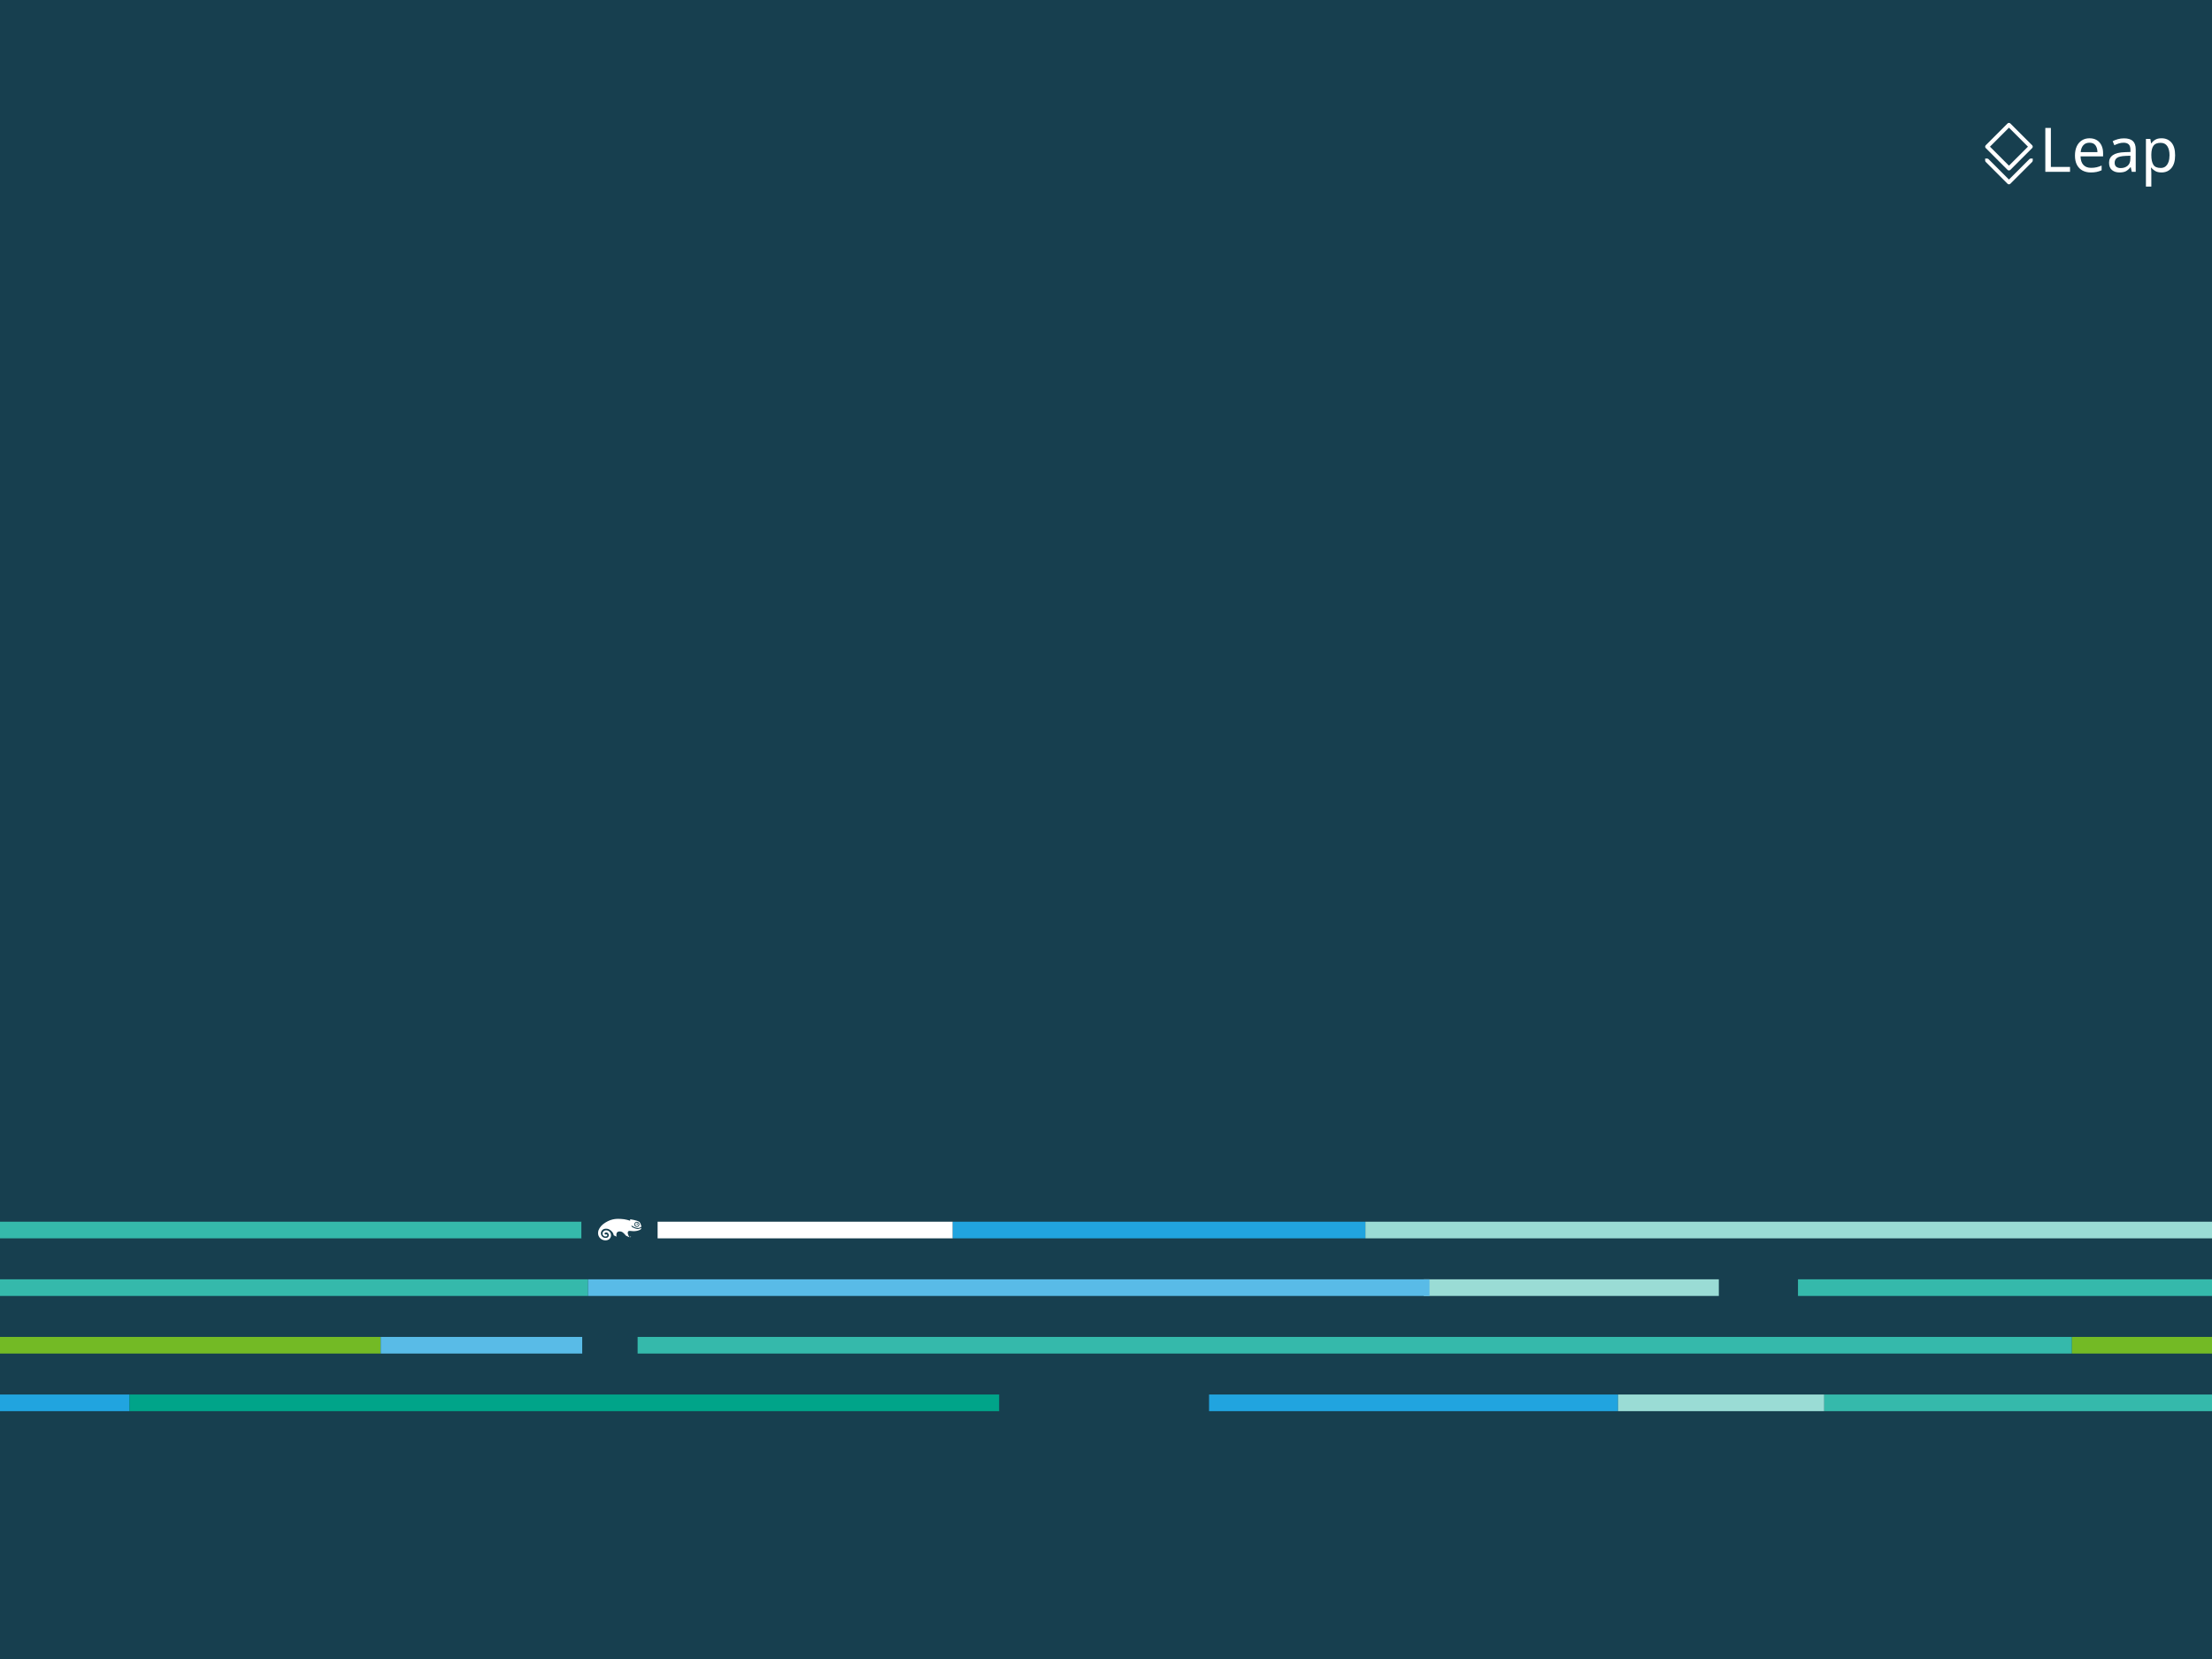
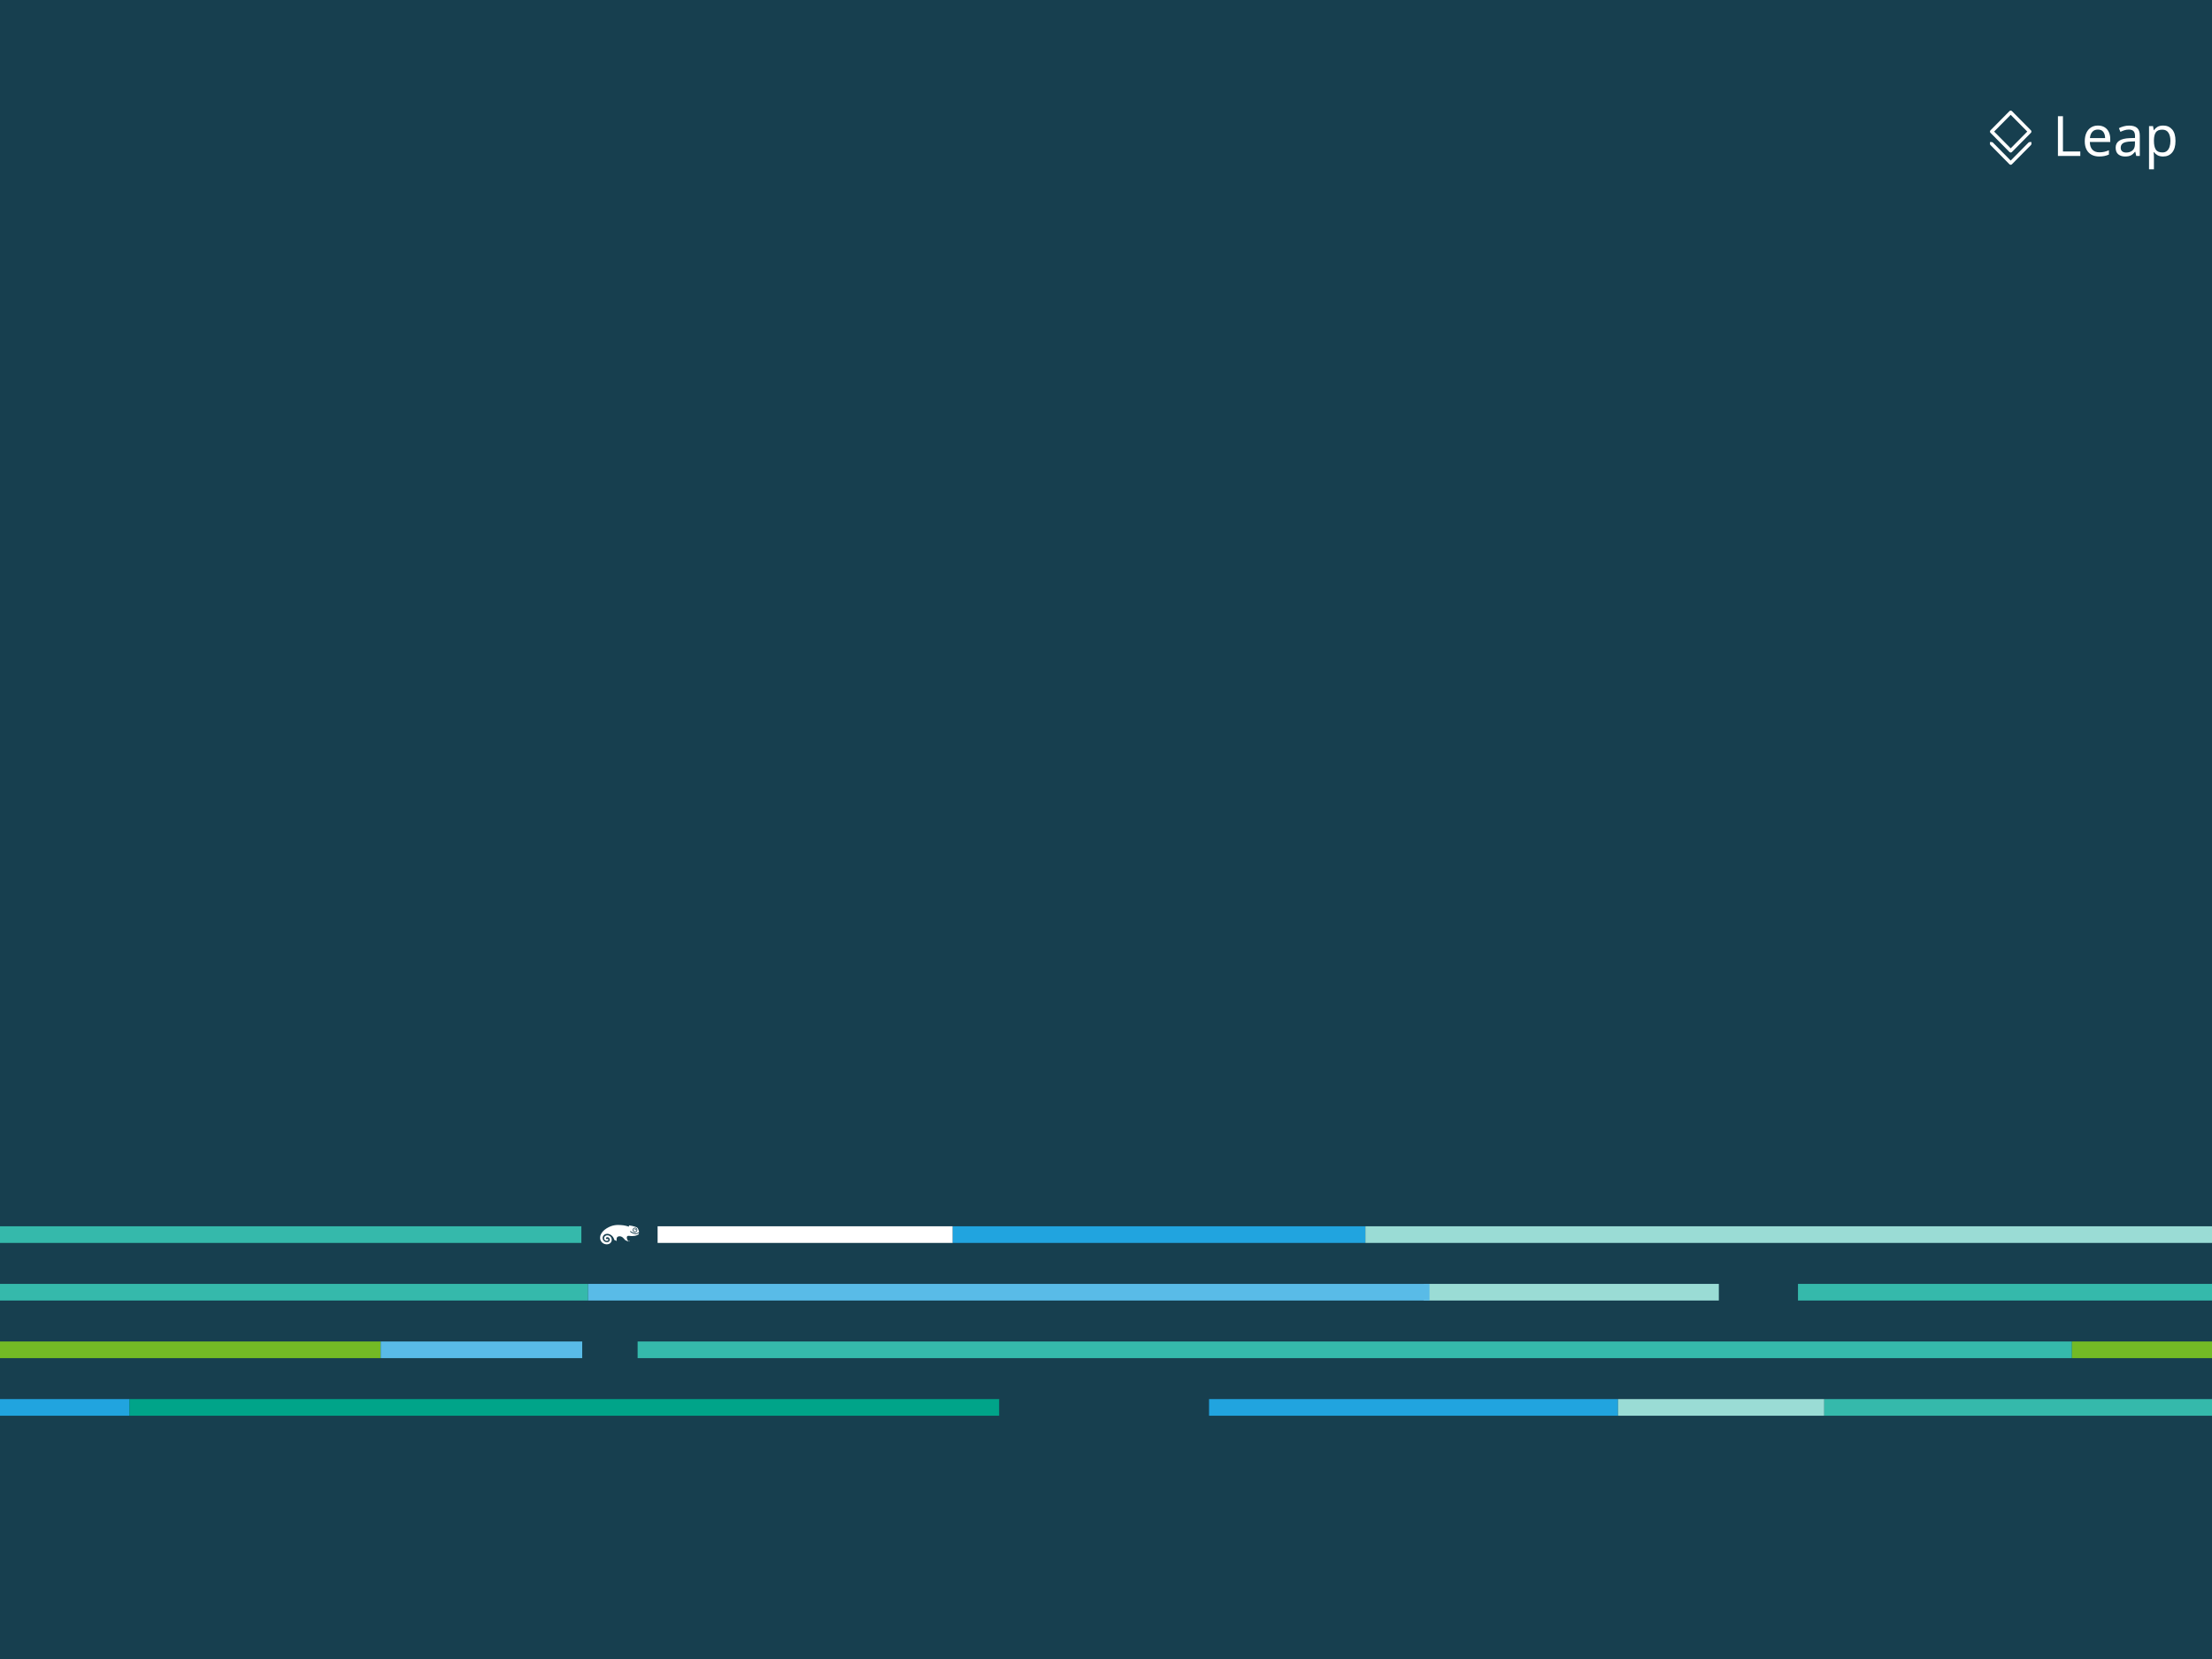
<svg xmlns="http://www.w3.org/2000/svg" width="1440" height="1080" viewBox="0 0 1440 1080" version="1.1" id="SVGRoot">
  <defs id="defs10" />
  <g id="layer1">
    <path id="rect25" style="fill:#173f4f;fill-opacity:1;stroke-width:0.866" d="M 0,0 H 1440 V 1080 H 0 Z" />
-     <rect style="fill:#35b9ab;fill-opacity:1;stroke-width:0.76" id="rect859" width="378.567" height="10.833" x="0" y="795.322" />
-     <rect style="fill:#173f4f;fill-opacity:1;stroke-width:1.022" id="rect865" width="49.524" height="10.833" x="378.567" y="795.322" />
-     <rect style="fill:#ffffff;fill-opacity:1;stroke-width:1.793" id="rect869" width="192.094" height="10.833" x="428.098" y="795.322" />
-     <rect style="fill:#21a4df;fill-opacity:1;stroke-width:1.638" id="rect873" width="268.632" height="10.833" x="620.247" y="795.322" />
-     <rect style="fill:#9adcd5;fill-opacity:1;stroke-width:0.63" id="rect877" width="551.12" height="10.833" x="888.879" y="795.322" />
-     <rect style="fill:#35b9ab;fill-opacity:1;stroke-width:0.764" id="rect859-3" width="382.836" height="10.833" x="0" y="832.822" />
-     <rect style="fill:#173f4f;fill-opacity:1;stroke-width:1.022" id="rect865-6" width="49.524" height="10.833" x="1136.586" y="832.822" />
-     <rect style="fill:#9adcd5;fill-opacity:1;stroke-width:1.793" id="rect869-7" width="192.094" height="10.833" x="926.855" y="832.822" />
-     <rect style="fill:#35b9ab;fill-opacity:1;stroke-width:1.641" id="rect873-5" width="269.525" height="10.833" x="1170.474" y="832.822" />
-     <rect style="fill:#59bbe7;fill-opacity:1;stroke-width:0.628" id="rect877-3" width="547.769" height="10.833" x="382.836" y="832.822" />
-     <rect style="fill:#73ba25;fill-opacity:1;stroke-width:0.605" id="rect932" width="247.836" height="10.833" x="0" y="870.322" />
-     <rect style="fill:#59bbe7;fill-opacity:1;stroke-width:0.712" id="rect937" width="131.25" height="10.833" x="247.836" y="870.322" />
-     <rect style="fill:#173f4f;fill-opacity:1;stroke-width:0.724" id="rect957" width="36" height="10.833" x="379.086" y="870.322" />
-     <rect style="fill:#35b9ab;fill-opacity:1;stroke-width:3.352" id="rect961" width="933.75" height="10.833" x="415.086" y="870.322" />
-     <rect style="fill:#73ba25;fill-opacity:1;stroke-width:0.796" id="rect965" width="91.164" height="10.833" x="1348.836" y="870.322" />
-     <rect style="fill:#21a4df;fill-opacity:1;stroke-width:0.72" id="rect976" width="84.38" height="10.833" x="0" y="907.822" />
-     <rect style="fill:#00a489;fill-opacity:1;stroke-width:0.635" id="rect980" width="566.25" height="10.833" x="84.336" y="907.822" />
-     <rect style="fill:#173f4f;fill-opacity:1;stroke-width:0.705" id="rect984" width="136.5" height="10.833" x="650.586" y="907.822" />
-     <rect style="fill:#21a4df;fill-opacity:1;stroke-width:0.521" id="rect992" width="266.25" height="10.833" x="787.086" y="907.822" />
-     <rect style="fill:#9adcd5;fill-opacity:1;stroke-width:0.529" id="rect996" width="134.25" height="10.833" x="1053.336" y="907.822" />
-     <rect style="fill:#35b9ab;fill-opacity:1;stroke-width:0.74" id="rect998" width="252.414" height="10.833" x="1187.586" y="907.822" />
-     <g transform="matrix(0.0941817,0,0,0.0941817,365.3189,751.8161)" fill="#73ba25" id="g64" style="fill:#ffffff">
+     <rect style="fill:#35b9ab;fill-opacity:1;stroke-width:0.76" id="rect859" width="378.567" height="10.833" x="0" y="798.3" />
+     <rect style="fill:#173f4f;fill-opacity:1;stroke-width:1.022" id="rect865" width="49.524" height="10.833" x="378.567" y="798.3" />
+     <rect style="fill:#ffffff;fill-opacity:1;stroke-width:1.793" id="rect869" width="192.094" height="10.833" x="428.098" y="798.3" />
+     <rect style="fill:#21a4df;fill-opacity:1;stroke-width:1.638" id="rect873" width="268.632" height="10.833" x="620.247" y="798.3" />
+     <rect style="fill:#9adcd5;fill-opacity:1;stroke-width:0.63" id="rect877" width="551.12" height="10.833" x="888.879" y="798.3" />
+     <rect style="fill:#35b9ab;fill-opacity:1;stroke-width:0.764" id="rect859-3" width="382.836" height="10.833" x="0" y="835.8" />
+     <rect style="fill:#173f4f;fill-opacity:1;stroke-width:1.022" id="rect865-6" width="49.524" height="10.833" x="1136.586" y="835.8" />
+     <rect style="fill:#9adcd5;fill-opacity:1;stroke-width:1.793" id="rect869-7" width="192.094" height="10.833" x="926.855" y="835.8" />
+     <rect style="fill:#35b9ab;fill-opacity:1;stroke-width:1.641" id="rect873-5" width="269.525" height="10.833" x="1170.474" y="835.8" />
+     <rect style="fill:#59bbe7;fill-opacity:1;stroke-width:0.628" id="rect877-3" width="547.769" height="10.833" x="382.836" y="835.8" />
+     <rect style="fill:#73ba25;fill-opacity:1;stroke-width:0.605" id="rect932" width="247.836" height="10.833" x="0" y="873.3" />
+     <rect style="fill:#59bbe7;fill-opacity:1;stroke-width:0.712" id="rect937" width="131.25" height="10.833" x="247.836" y="873.3" />
+     <rect style="fill:#173f4f;fill-opacity:1;stroke-width:0.724" id="rect957" width="36" height="10.833" x="379.086" y="873.3" />
+     <rect style="fill:#35b9ab;fill-opacity:1;stroke-width:3.352" id="rect961" width="933.75" height="10.833" x="415.086" y="873.3" />
+     <rect style="fill:#73ba25;fill-opacity:1;stroke-width:0.796" id="rect965" width="91.164" height="10.833" x="1348.836" y="873.3" />
+     <rect style="fill:#21a4df;fill-opacity:1;stroke-width:0.72" id="rect976" width="84.38" height="10.833" x="0" y="910.8" />
+     <rect style="fill:#00a489;fill-opacity:1;stroke-width:0.635" id="rect980" width="566.25" height="10.833" x="84.336" y="910.8" />
+     <rect style="fill:#173f4f;fill-opacity:1;stroke-width:0.705" id="rect984" width="136.5" height="10.833" x="650.586" y="910.8" />
+     <rect style="fill:#21a4df;fill-opacity:1;stroke-width:0.521" id="rect992" width="266.25" height="10.833" x="787.086" y="910.8" />
+     <rect style="fill:#9adcd5;fill-opacity:1;stroke-width:0.529" id="rect996" width="134.25" height="10.833" x="1053.336" y="910.8" />
+     <rect style="fill:#35b9ab;fill-opacity:1;stroke-width:0.74" id="rect998" width="252.414" height="10.833" x="1187.586" y="910.8" />
+     <g transform="matrix(0.08476353,0,0,0.08476353,369.0367,759.9679)" fill="#73ba25" id="g64" style="fill:#ffffff">
      <path id="Geeko" d="m 523.71,467.88 c -3.311,-0.119 -6.451,1.051 -8.85,3.301 -2.399,2.25 -3.815,5.298 -3.915,8.599 -0.23,6.821 5.111,12.559 11.916,12.81 3.309,0.1 6.465,-1.07 8.878,-3.32 2.41,-2.261 3.795,-5.311 3.901,-8.599 0.23,-6.819 -5.109,-12.549 -11.93,-12.791 z m 2.021,13.512 c -3.031,0 -5.479,-1.64 -5.479,-3.65 0,-2.029 2.448,-3.66 5.479,-3.66 3.031,0 5.486,1.631 5.486,3.66 0,2.01 -2.457,3.65 -5.486,3.65 z m 28.798,14.729 c 0.089,-0.069 0.295,-0.251 0.268,-0.419 -0.685,-4.279 -7.059,-25.029 -11.884,-30.019 -1.329,-1.359 -2.394,-2.699 -4.55,-3.96 -17.454,-10.171 -58.863,-16.309 -60.803,-16.59 0,0 -0.195,-0.041 -0.33,0.091 -0.105,0.102 -0.125,0.3 -0.125,0.3 0,0 -0.16,8.58 -0.184,9.539 -4.229,-1.421 -34.972,-11.351 -63.791,-12.351 -24.44,-0.859 -60.033,-4.02 -107.2,24.98 l -1.394,0.868 c -22.19,13.841 -37.51,30.91 -45.518,50.739 -2.512,6.24 -5.889,20.32 -2.541,33.569 1.442,5.791 4.13,11.61 7.756,16.819 8.194,11.77 21.944,19.58 36.749,20.899 20.904,1.87 36.733,-7.519 42.363,-25.099 3.871,-12.13 0,-29.928 -14.839,-39.007 -12.07,-7.391 -25.049,-5.711 -32.578,-0.73 -6.531,4.33 -10.23,11.06 -10.165,18.451 0.151,13.11 11.444,20.078 19.564,20.099 2.359,0 4.728,-0.41 7.399,-1.28 0.951,-0.289 1.845,-0.649 2.831,-1.259 l 0.309,-0.181 0.195,-0.13 -0.065,0.039 c 1.85,-1.261 2.964,-3.311 2.964,-5.511 0,-0.6 -0.084,-1.208 -0.256,-1.821 -0.959,-3.32 -4.239,-5.328 -7.638,-4.709 l -0.46,0.109 -0.621,0.189 -0.901,0.31 c -1.87,0.46 -3.269,0.5 -3.569,0.51 -0.951,-0.061 -5.625,-1.461 -5.625,-6.58 v -0.07 c 0,-1.88 0.754,-3.199 1.17,-3.92 1.454,-2.28 5.435,-4.518 10.814,-4.05 7.059,0.61 12.149,4.23 15.52,11.06 3.129,6.349 2.31,14.159 -2.11,19.88 -4.39,5.668 -12.205,8.078 -22.598,6.959 -10.481,-1.159 -19.34,-7.191 -24.303,-16.579 -4.856,-9.178 -5.121,-20.059 -0.686,-28.418 10.609,-20.029 30.649,-19.82 41.637,-17.921 16.26,2.82 34.758,17.819 41.319,35.138 1.059,2.761 1.599,4.949 2.071,6.95 l 0.709,2.99 18.37,8.969 c 0.395,0.193 0.528,0.258 0.686,0.14 0.189,-0.141 0.081,-0.53 0.081,-0.53 -0.114,-0.41 -0.381,-0.789 -0.805,-5.93 -0.349,-4.562 -1.059,-17.051 5.228,-23.24 2.441,-2.419 6.161,-4.578 9.099,-5.269 12.04,-2.941 26.159,-0.912 39.507,14.539 6.91,7.98 10.279,11.619 11.97,13.249 0,0 0.385,0.363 0.589,0.531 0.223,0.183 0.369,0.338 0.695,0.519 0.558,0.31 22.954,10.621 22.954,10.621 0,0 0.265,0.132 0.461,-0.11 0.194,-0.24 0.01,-0.479 0.01,-0.479 -0.149,-0.17 -14.199,-18.328 -11.698,-33.279 1.97,-11.909 11.447,-10.83 24.558,-9.35 4.279,0.5 9.152,1.059 14.196,1.172 14.084,0.089 29.254,-2.511 38.604,-6.601 6.049,-2.629 9.909,-4.379 12.328,-6.579 0.87,-0.721 1.321,-1.891 1.791,-3.15 l 0.33,-0.831 c 0.391,-1.021 0.966,-3.171 1.219,-4.35 0.102,-0.519 0.221,-1.027 -0.209,-1.359 -0.393,-0.303 -1.294,0.24 -1.294,0.24 -4.106,2.471 -14.369,7.151 -23.965,7.35 -11.914,0.24 -36.054,-12.061 -38.555,-13.36 -1.674,-3.986 -3.346,-7.972 -5.044,-11.948 17.27,11.379 31.594,17.668 42.559,18.638 12.207,1.087 21.723,-5.572 25.853,-8.343 0.541,-0.359 1.08,-0.762 1.576,-1.149 z m -48.992,-16.369 c 0.175,-4.73 2.155,-9.12 5.614,-12.34 3.46,-3.231 7.975,-4.9 12.708,-4.749 9.76,0.349 17.43,8.589 17.095,18.338 -0.184,4.73 -2.164,9.12 -5.614,12.33 -3.46,3.25 -7.964,4.92 -12.719,4.76 -9.75,-0.36 -17.411,-8.58 -17.084,-18.338 z" clip-rule="evenodd" fill-rule="evenodd" style="fill:#ffffff" />
      <g transform="matrix(1.7539,0,0,1.7539,-692,-166.47)" id="g62" style="fill:#ffffff">
        <path d="m 667.46,415.23 c 1.218,0 2.188,0.99 2.188,2.229 0,1.257 -0.971,2.237 -2.198,2.237 -1.218,0 -2.208,-0.98 -2.208,-2.237 0,-1.238 0.99,-2.229 2.208,-2.229 z m -0.01,0.346 c -0.98,0 -1.782,0.842 -1.782,1.882 0,1.06 0.802,1.891 1.792,1.891 0.99,0.011 1.782,-0.831 1.782,-1.881 0,-1.05 -0.792,-1.892 -1.782,-1.892 z m -0.416,3.179 h -0.396 v -2.485 c 0.208,-0.03 0.406,-0.06 0.703,-0.06 0.377,0 0.624,0.079 0.772,0.188 0.149,0.108 0.229,0.276 0.229,0.515 0,0.326 -0.218,0.524 -0.485,0.604 v 0.021 c 0.218,0.039 0.366,0.237 0.416,0.604 0.06,0.387 0.118,0.535 0.158,0.614 h -0.416 c -0.06,-0.079 -0.119,-0.307 -0.168,-0.634 -0.06,-0.316 -0.218,-0.436 -0.535,-0.436 h -0.277 v 1.069 z m 0,-1.377 h 0.287 c 0.327,0 0.604,-0.118 0.604,-0.426 0,-0.218 -0.158,-0.436 -0.604,-0.436 -0.129,0 -0.218,0.01 -0.287,0.021 z" fill="#73ba25" id="path60" style="fill:#ffffff" />
      </g>
    </g>
-     <path d="m 1307.756,80 a 1.291,1.291 0 0 0 -0.852,0.373 l -14.195,14.195 a 1.291,1.291 0 0 0 0,1.825 l 14.195,14.195 a 1.291,1.291 0 0 0 1.825,0 l 14.195,-14.195 a 1.291,1.291 0 0 0 0,-1.825 L 1308.729,80.373 A 1.291,1.291 0 0 0 1307.756,80 Z m 0.061,3.11 12.37,12.37 -12.37,12.37 -12.37,-12.37 z m -15.486,20.112 v 1.29 a 1.29,1.29 0 0 0 0.378,0.912 l 14.195,14.195 a 1.291,1.291 0 0 0 1.825,0 l 14.195,-14.195 a 1.29,1.29 0 0 0 0.378,-0.912 1.29,1.29 0 0 0 0,-0.06 v -1.23 h -1.29 a 1.29,1.29 0 0 0 -0.912,0.378 l -13.283,13.283 -13.283,-13.283 a 1.29,1.29 0 0 0 -0.912,-0.373 v -0.005 z" color="#000000" color-rendering="auto" dominant-baseline="auto" fill="#fbc75d" image-rendering="auto" shape-rendering="auto" solid-color="#000000" stop-color="#000000" style="font-variant-ligatures:normal;font-variant-position:normal;font-variant-caps:normal;font-variant-numeric:normal;font-variant-alternates:normal;font-variant-east-asian:normal;font-feature-settings:normal;font-variation-settings:normal;text-indent:0;text-decoration:none;text-decoration-line:none;text-decoration-style:solid;text-decoration-color:#000000;text-transform:none;text-orientation:mixed;white-space:normal;shape-padding:0;shape-margin:0;inline-size:0;isolation:auto;mix-blend-mode:normal;fill:#ffffff;stroke-width:0.172" id="path64" />
-     <text xml:space="preserve" style="font-style:normal;font-weight:normal;font-size:40px;line-height:1.25;font-family:sans-serif;fill:#000000;fill-opacity:1;stroke:none" x="1327.622" y="111.859" id="text323">
-       <tspan id="tspan321" x="1327.622" y="111.859" style="font-style:normal;font-variant:normal;font-weight:normal;font-stretch:normal;font-family:'Source Sans Pro';-inkscape-font-specification:'Source Sans Pro';fill:#ffffff">Leap</tspan>
+     <path d="m 1308.902,72 a 1.125,1.138 0 0 0 -0.742,0.328 l -12.374,12.518 a 1.125,1.138 0 0 0 0,1.609 l 12.374,12.518 a 1.125,1.138 0 0 0 1.59,0 l 12.374,-12.518 a 1.125,1.138 0 0 0 0,-1.609 L 1309.75,72.328 A 1.125,1.138 0 0 0 1308.902,72 Z m 0.052,2.743 10.784,10.909 -10.784,10.909 -10.783,-10.909 z m -13.499,17.736 v 1.138 a 1.125,1.138 0 0 0 0.331,0.805 l 12.374,12.518 a 1.125,1.138 0 0 0 1.59,0 l 12.374,-12.518 a 1.125,1.138 0 0 0 0.331,-0.805 1.125,1.138 0 0 0 0,-0.051 v -1.085 h -1.125 a 1.125,1.138 0 0 0 -0.795,0.335 l -11.579,11.713 -11.579,-11.713 a 1.125,1.138 0 0 0 -0.795,-0.328 v -0.002 z" color="#000000" color-rendering="auto" dominant-baseline="auto" fill="#fbc75d" image-rendering="auto" shape-rendering="auto" solid-color="#000000" stop-color="#000000" style="font-variant-ligatures:normal;font-variant-position:normal;font-variant-caps:normal;font-variant-numeric:normal;font-variant-alternates:normal;font-variant-east-asian:normal;font-feature-settings:normal;font-variation-settings:normal;text-indent:0;text-decoration:none;text-decoration-line:none;text-decoration-style:solid;text-decoration-color:#000000;text-transform:none;text-orientation:mixed;white-space:normal;shape-padding:0;shape-margin:0;inline-size:0;isolation:auto;mix-blend-mode:normal;fill:#ffffff;fill-opacity:1;stroke-width:0.151" id="path64-3" />
+     <text xml:space="preserve" style="font-style:normal;font-weight:normal;font-size:36.231px;line-height:1.25;font-family:sans-serif;fill:#ffffff;fill-opacity:1;stroke:none;stroke-width:0.906" x="1336.188" y="101.516" id="text323-6">
+       <tspan id="tspan321-7" x="1336.188" y="101.516" style="font-style:normal;font-variant:normal;font-weight:normal;font-stretch:normal;font-family:'Source Sans Pro';-inkscape-font-specification:'Source Sans Pro';fill:#ffffff;stroke-width:0.906">Leap</tspan>
    </text>
  </g>
</svg>
